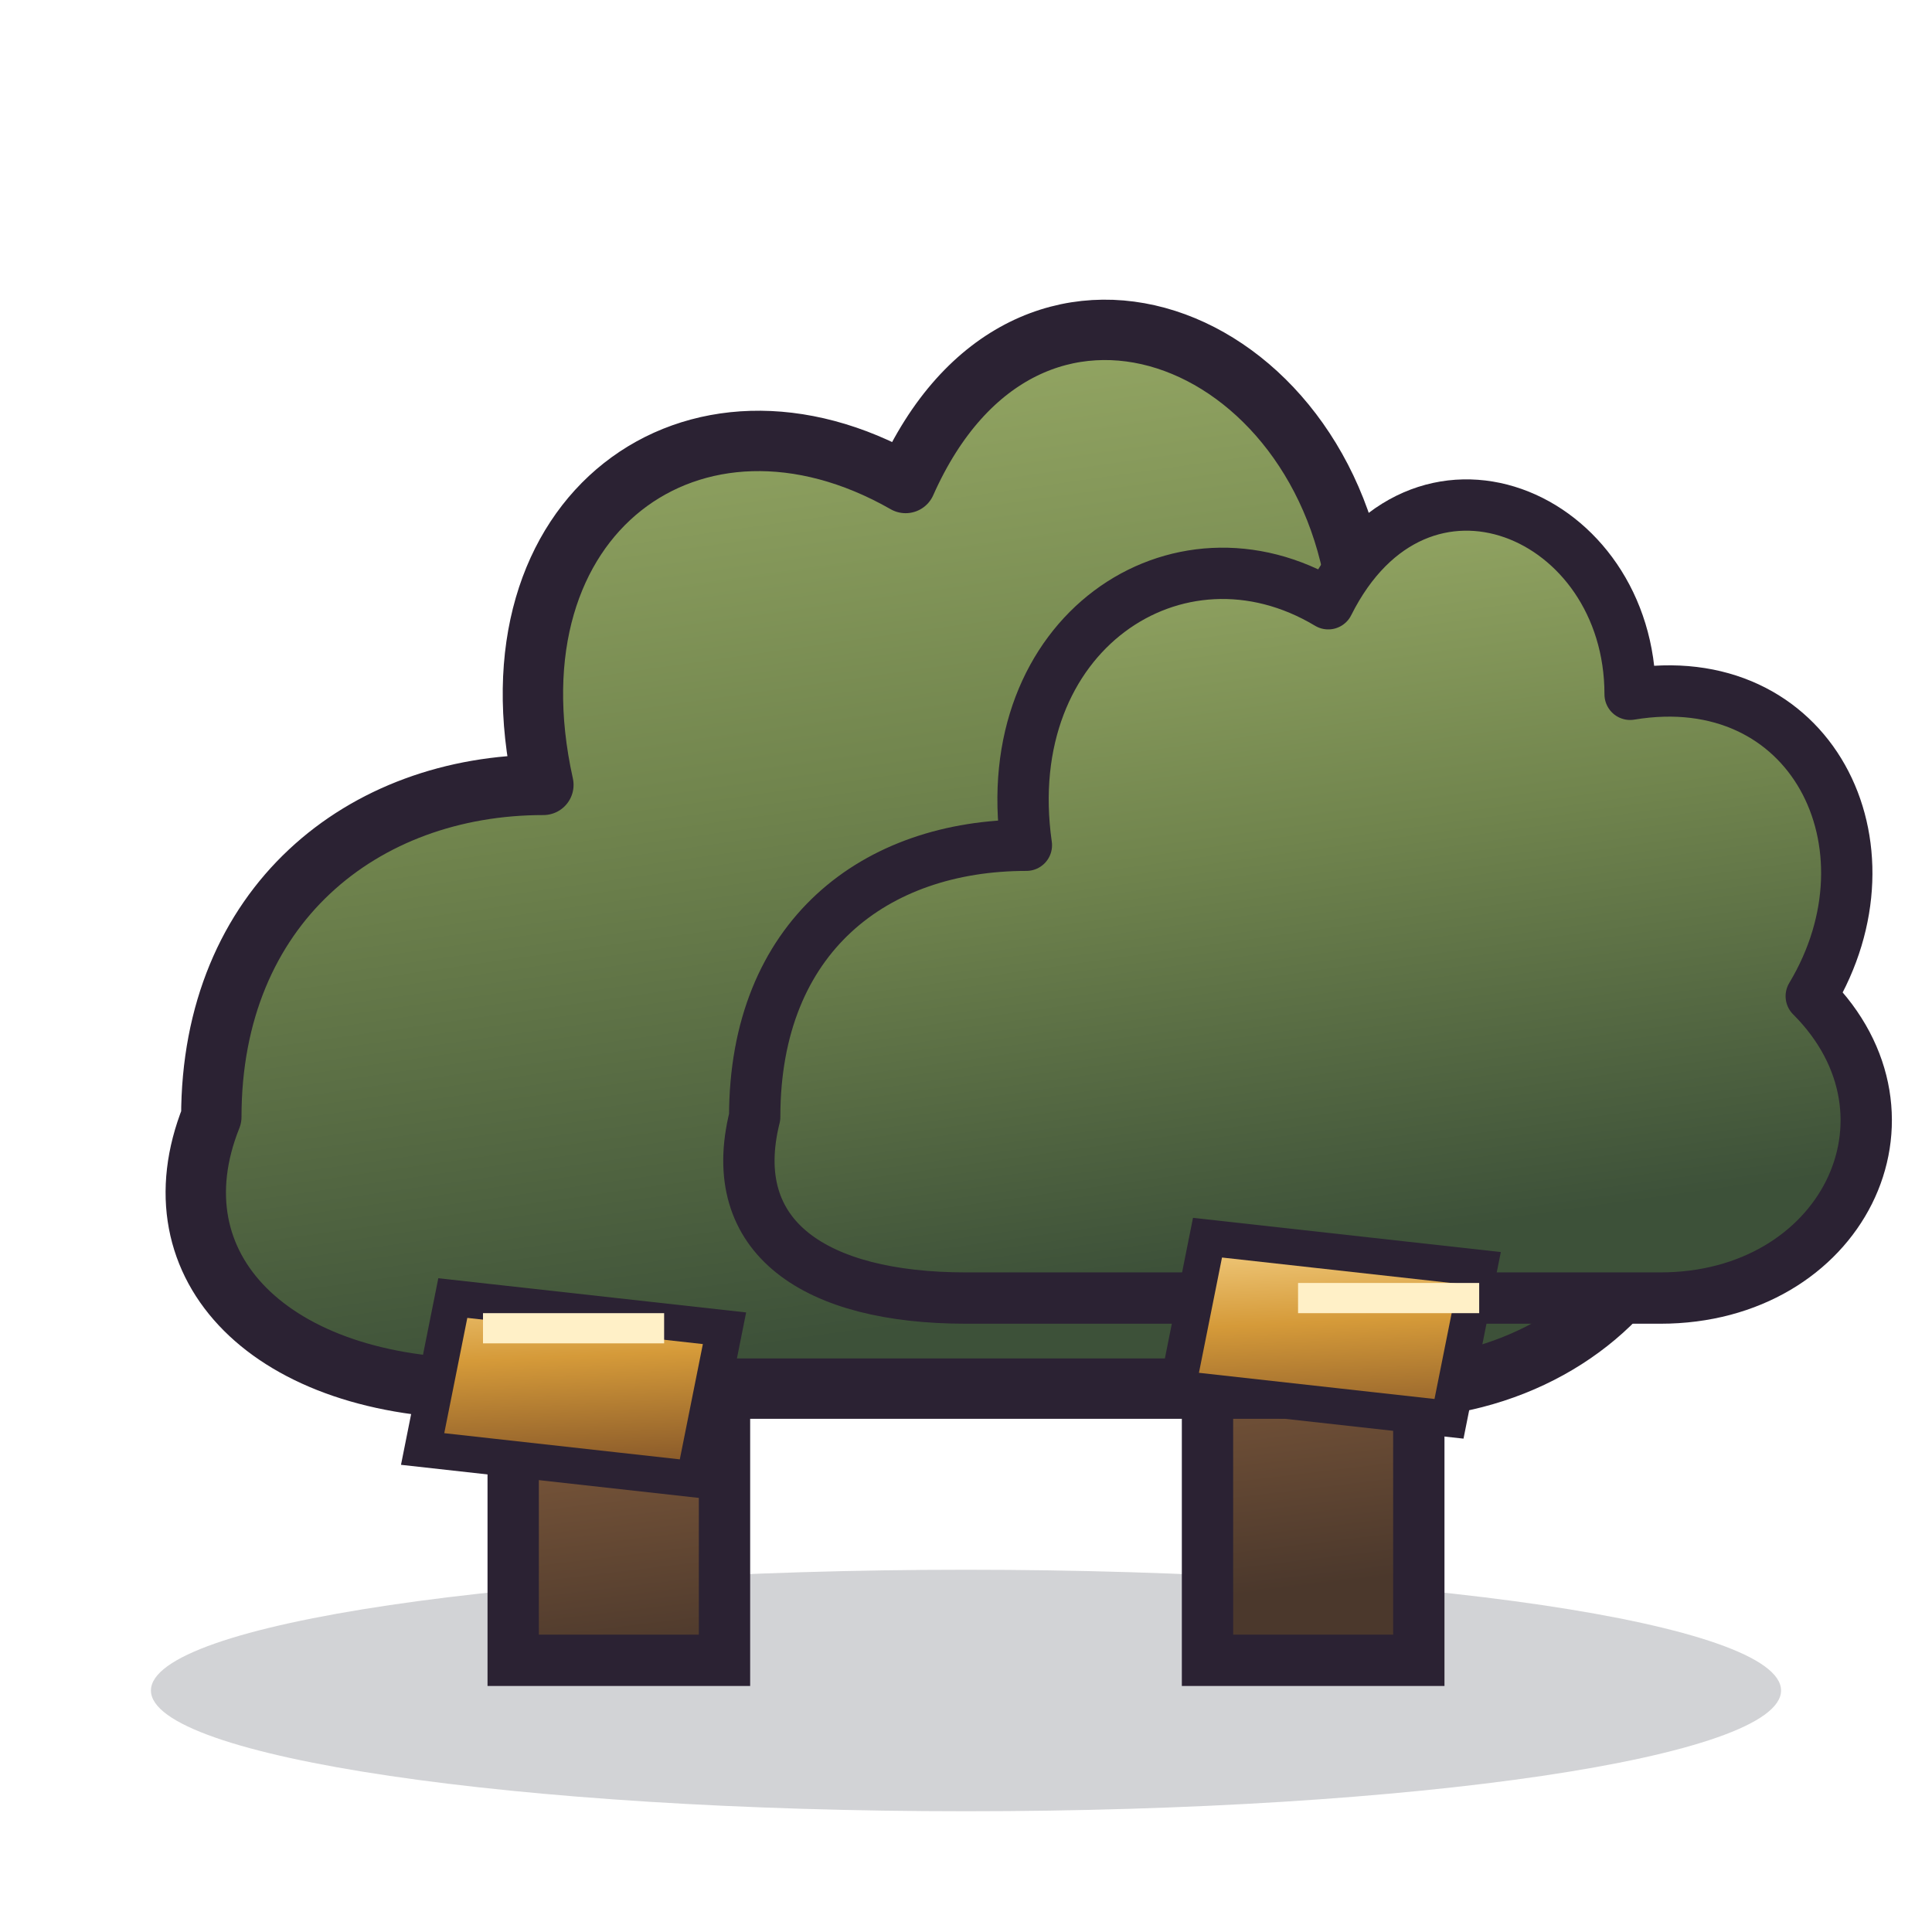
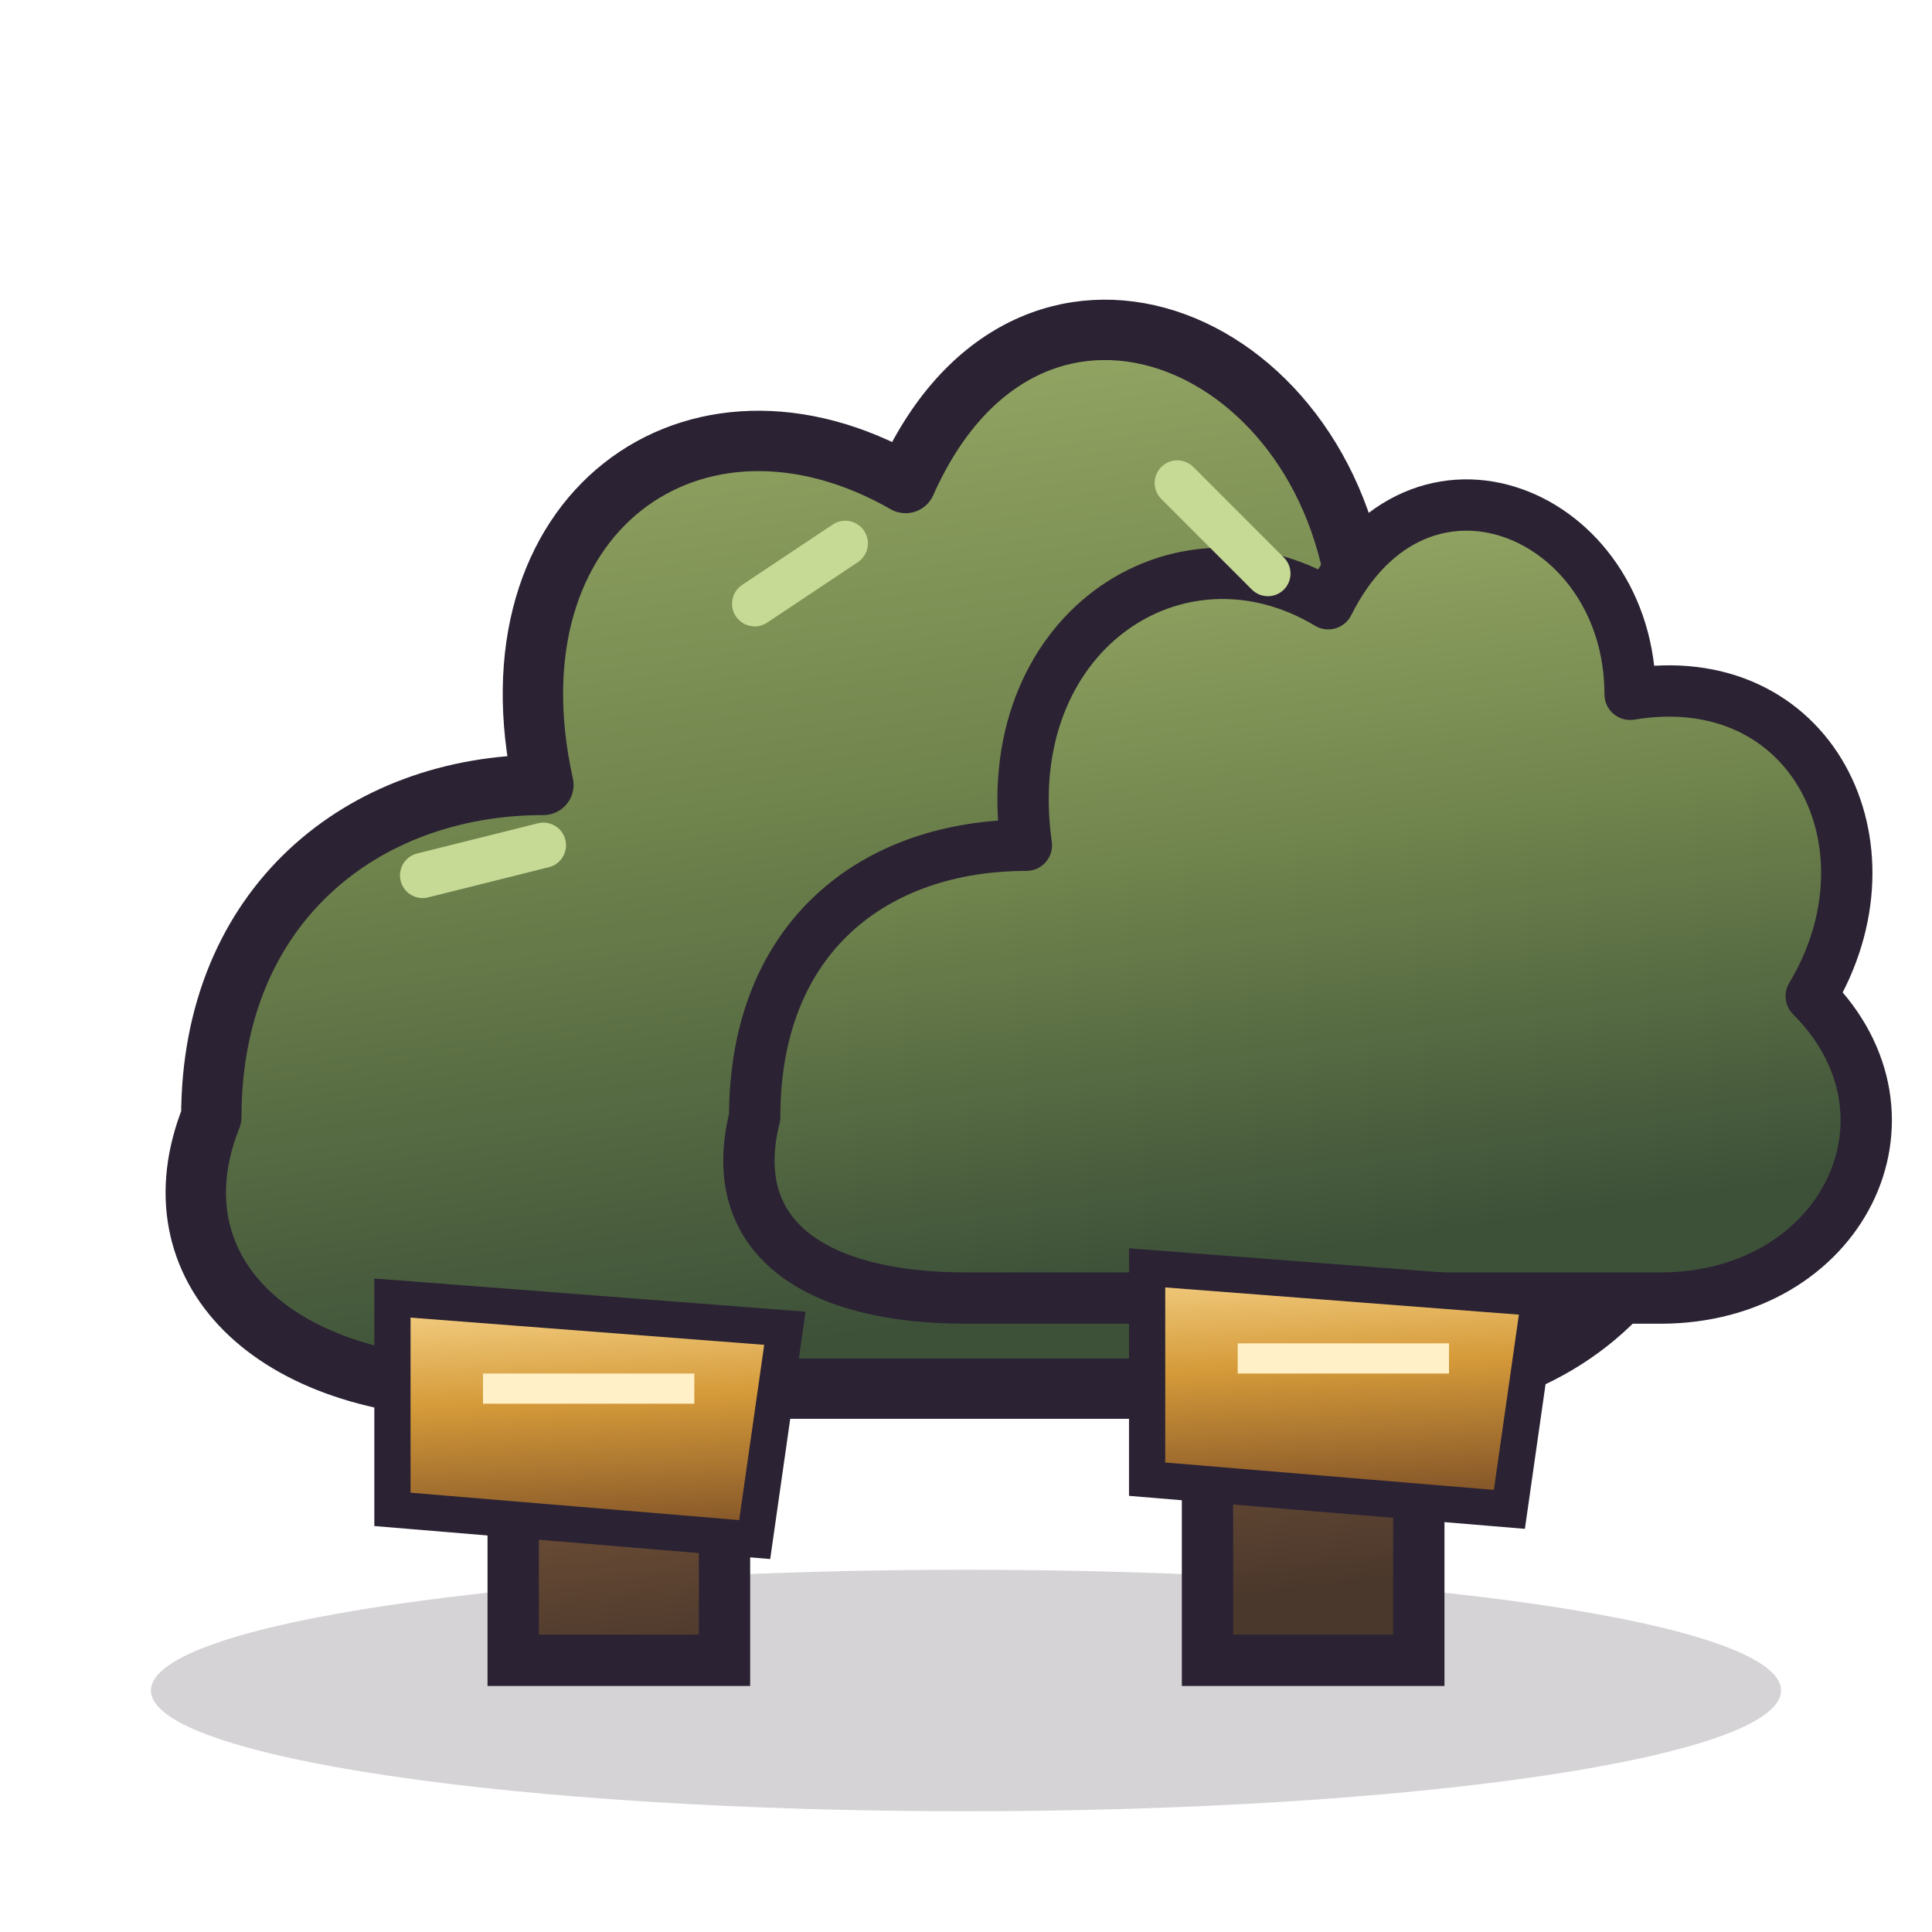
<svg xmlns="http://www.w3.org/2000/svg" width="64" height="64" viewBox="0 0 64 64">
  <defs>
    <linearGradient id="wood" x1="0" y1="0" x2=".2" y2="1">
      <stop stop-color="#c3915c" />
      <stop offset=".5" stop-color="#835c3c" />
      <stop offset="1" stop-color="#4b382c" />
    </linearGradient>
    <linearGradient id="leaf" x1="0" y1="0" x2=".2" y2="1">
      <stop stop-color="#9daf69" />
      <stop offset=".5" stop-color="#70844d" />
      <stop offset="1" stop-color="#3d5139" />
    </linearGradient>
    <linearGradient id="amber" x1="0" y1="0" x2=".2" y2="1">
      <stop stop-color="#ffe3a0" />
      <stop offset=".5" stop-color="#d59a39" />
      <stop offset="1" stop-color="#805228" />
    </linearGradient>
  </defs>
-   <ellipse cx="32" cy="56" rx="27" ry="4" fill="#202330" opacity=".2" />
+   <ellipse cx="32" cy="56" rx="27" ry="4" fill="#2b2233" opacity=".2" />
  <path d="M17 39h7v16h-7Zm23-2h7v18h-7Z" fill="url(#wood)" stroke="#2b2233" stroke-width="1.7" />
  <path d="M7 37C7 30 12 26 18 26 16 17 23 12 30 16 34 7 44 11 45 20 53 19 57 26 53 33 59 38 54 46 46 46H16C9 46 5 42 7 37Z" fill="url(#leaf)" stroke="#2b2233" stroke-width="2" stroke-linejoin="round" />
  <path d="M39 37C39 31 43 28 48 28 47 21 53 17 58 20 61 14 68 17 68 23 74 22 77 28 74 33 78 37 75 43 69 43H46C41 43 38 41 39 37Z" transform="translate(-14 0)" fill="url(#leaf)" stroke="#2b2233" stroke-width="1.7" stroke-linejoin="round" />
-   <path d="M15 43 24 44 23 49 14 48Zm25-2 9 1-1 5-9-1Z" fill="url(#amber)" stroke="#2b2233" stroke-width="1.2" />
-   <path d="M16 44h6m21-1h6" stroke="#fff0c7" stroke-width="1" />
+   <path d="M13 43 26 44 25 51 13 50ZM38 42 51 43 50 50 38 49Z" fill="url(#amber)" stroke="#2b2233" stroke-width="1.2" />
+   <path d="M16 46h7M41 45h7" stroke="#fff0c7" stroke-width="1" />
+   <path d="M14 29 18 28M25 20 28 18M39 16 42 19" fill="none" stroke="#c6d995" stroke-width="1.5" stroke-linecap="round" />
</svg>
